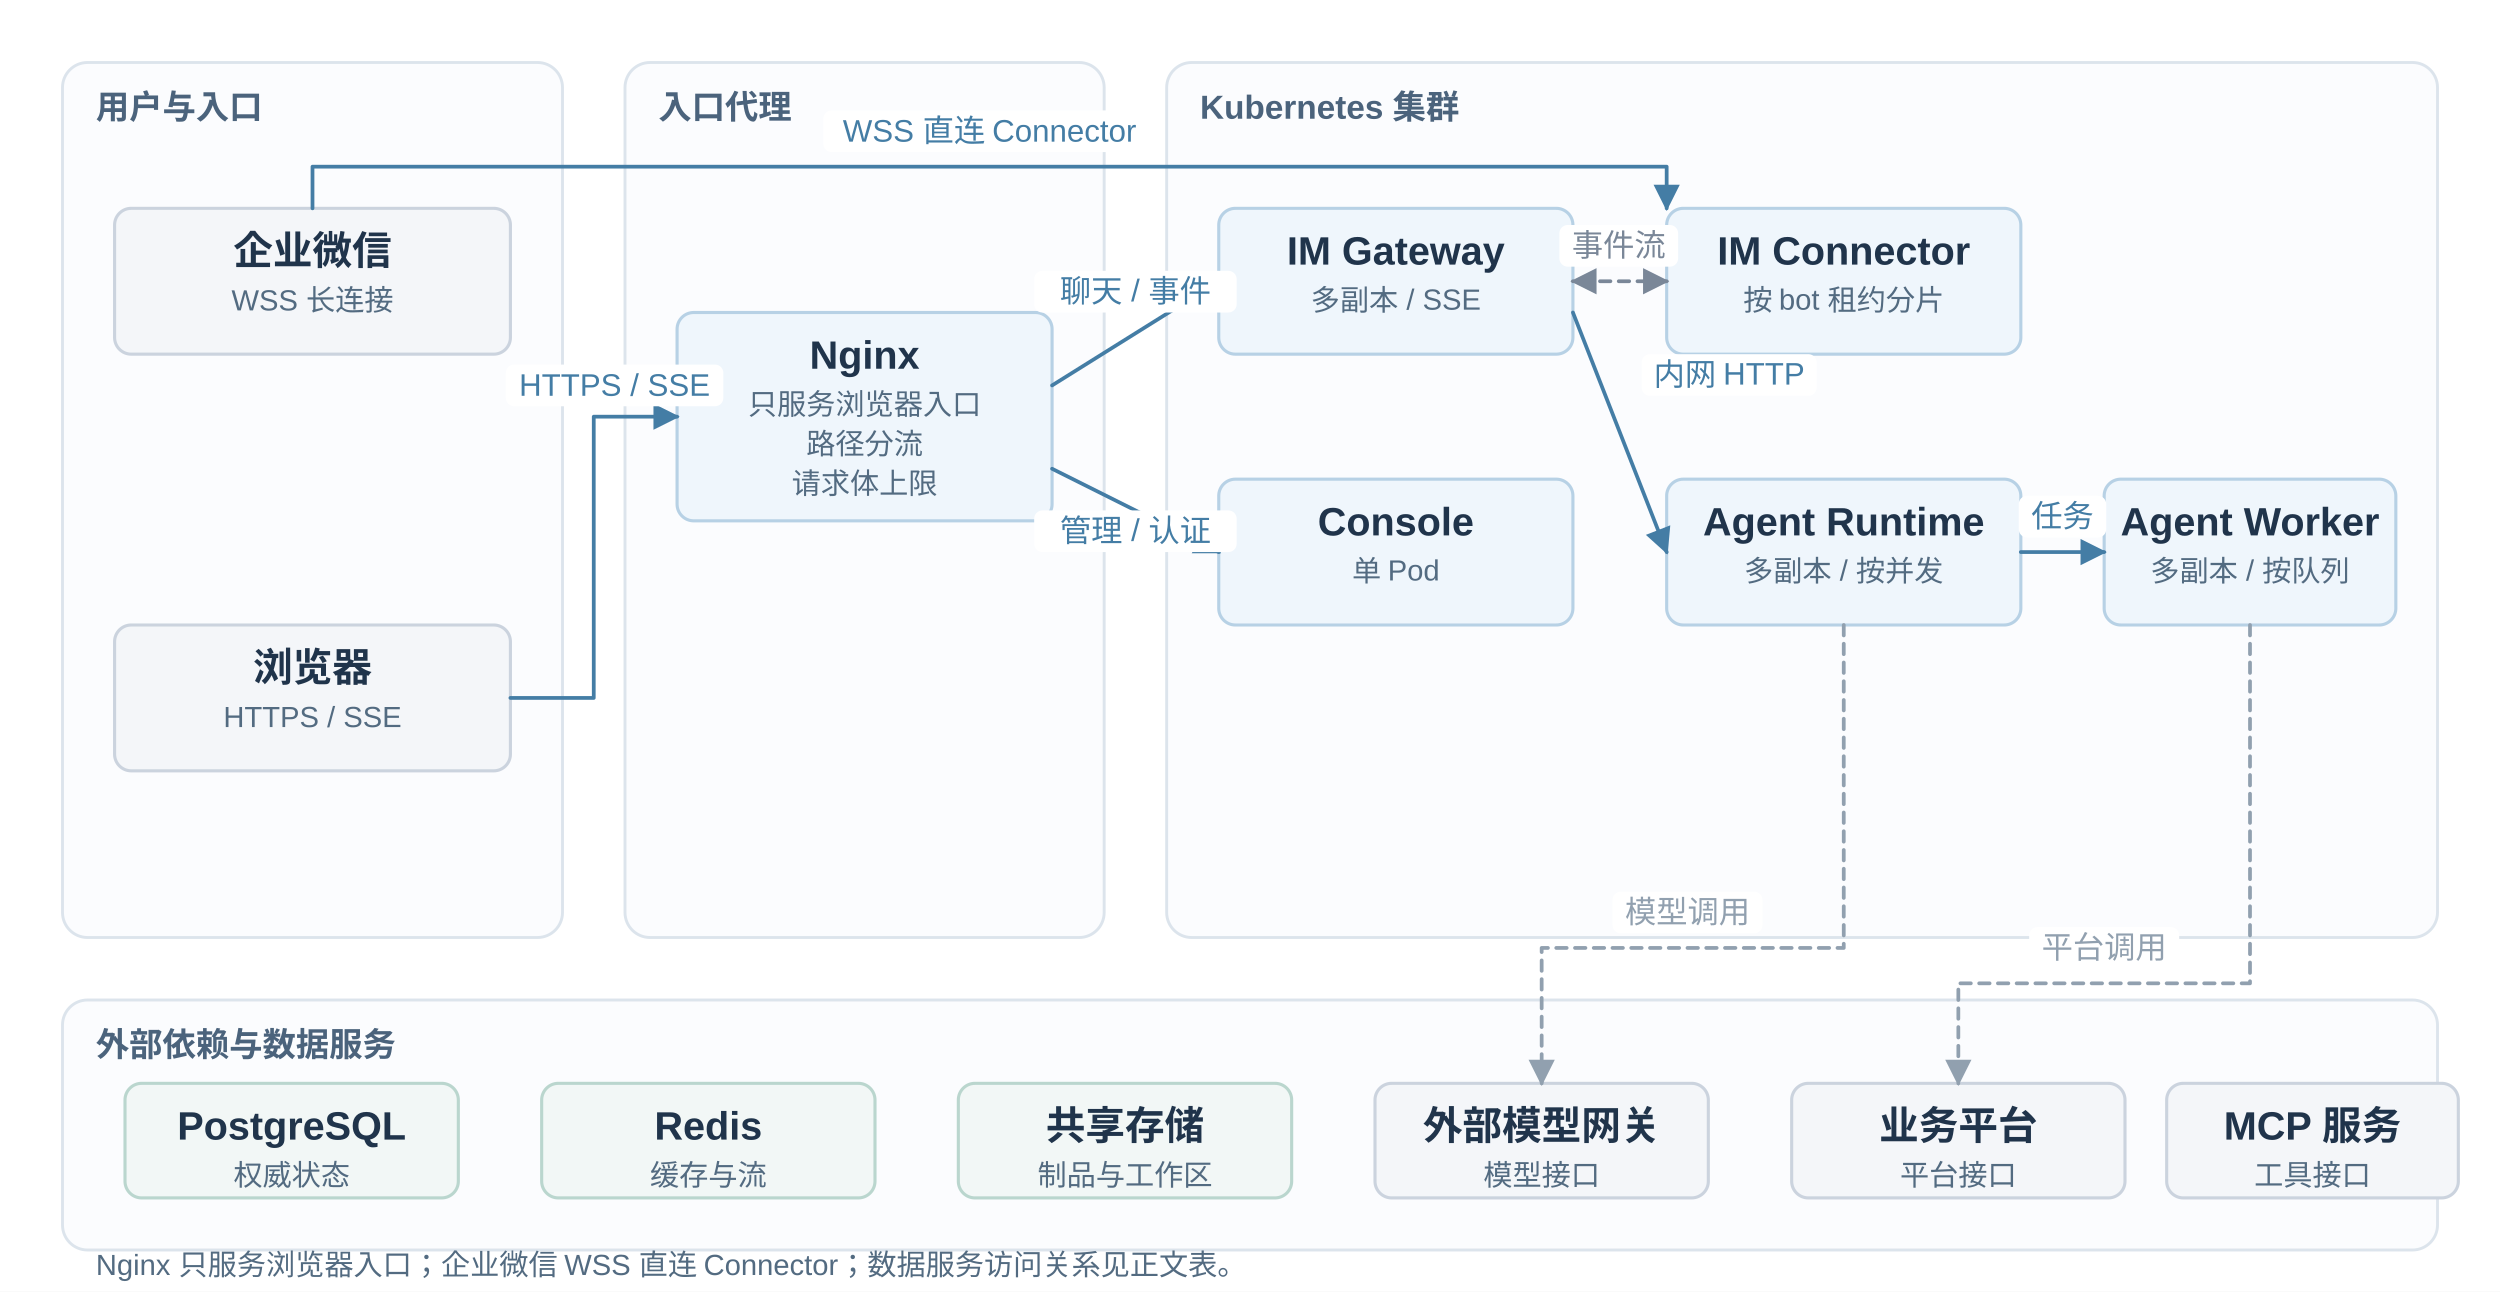
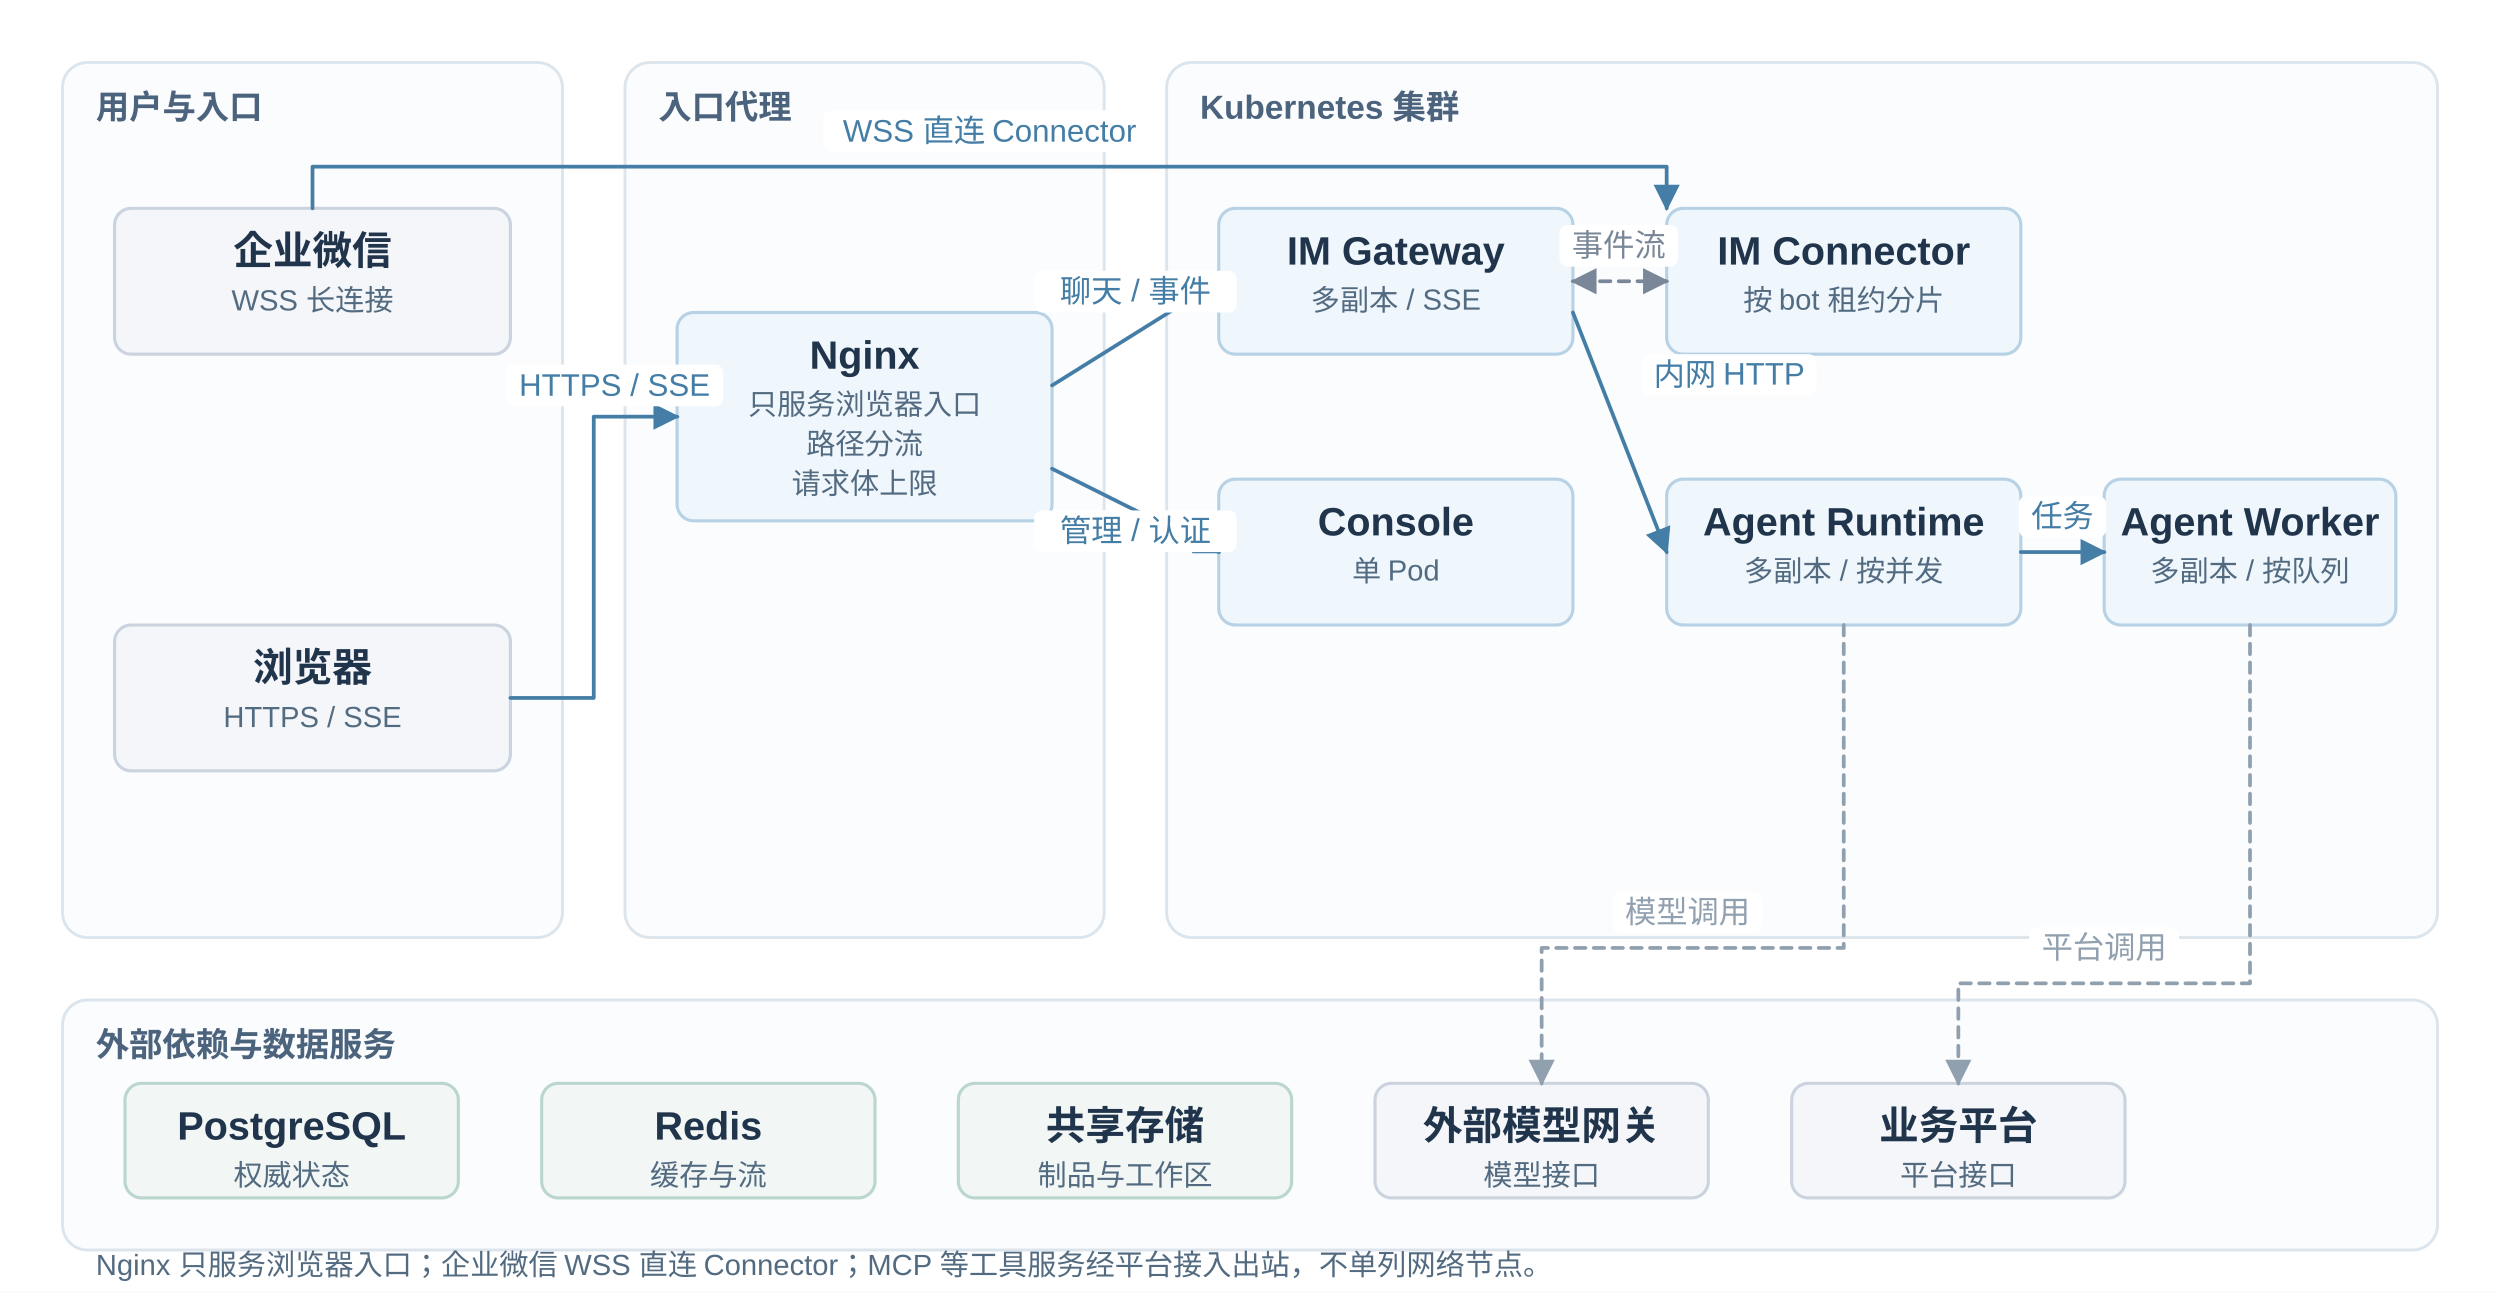
<svg xmlns="http://www.w3.org/2000/svg" width="1200" height="620" viewBox="0 0 1200 620" role="img" aria-labelledby="title">
  <defs>
    <marker id="arrow" viewBox="0 0 10 10" refX="9" refY="5" markerWidth="7" markerHeight="7" orient="auto-start-reverse">
      <path d="M 0 0 L 10 5 L 0 10 z" fill="context-stroke" />
    </marker>
  </defs>
  <style>text{font-family:PingFang SC,Microsoft YaHei,Arial,sans-serif;fill:#20344B}path,polyline{stroke-linejoin:round;stroke-linecap:round}</style>
  <rect width="1200" height="620" fill="#FFFFFF" />
  <rect x="30" y="30" width="240" height="420" rx="12" fill="#FBFCFE" stroke="#DCE4EC" stroke-width="1.4" />
  <text x="46" y="57" font-size="16" font-weight="600" text-anchor="start" style="fill:#4B637C">用户与入口</text>
  <g data-node="wecom">
    <rect x="55" y="100" width="190" height="70" rx="8" fill="#F4F6F9" stroke="#CBD3DE" stroke-width="1.5" />
    <text x="150.0" y="127" font-size="19" font-weight="600" text-anchor="middle" style="fill:#20344B">企业微信</text>
    <text x="150.0" y="149" font-size="14" font-weight="400" text-anchor="middle" style="fill:#536B81">WSS 长连接</text>
  </g>
  <g data-node="browser">
    <rect x="55" y="300" width="190" height="70" rx="8" fill="#F4F6F9" stroke="#CBD3DE" stroke-width="1.5" />
    <text x="150.0" y="327" font-size="19" font-weight="600" text-anchor="middle" style="fill:#20344B">浏览器</text>
    <text x="150.0" y="349" font-size="14" font-weight="400" text-anchor="middle" style="fill:#536B81">HTTPS / SSE</text>
  </g>
  <rect x="300" y="30" width="230" height="420" rx="12" fill="#FBFCFE" stroke="#DCE4EC" stroke-width="1.4" />
  <text x="316" y="57" font-size="16" font-weight="600" text-anchor="start" style="fill:#4B637C">入口代理</text>
  <g data-node="nginx">
    <rect x="325" y="150" width="180" height="100" rx="8" fill="#EFF6FC" stroke="#B7D1E5" stroke-width="1.5" />
    <text x="415.0" y="177" font-size="19" font-weight="600" text-anchor="middle" style="fill:#20344B">Nginx</text>
    <text x="415.0" y="199" font-size="14" font-weight="400" text-anchor="middle" style="fill:#536B81">只服务浏览器入口</text>
    <text x="415.0" y="218" font-size="14" font-weight="400" text-anchor="middle" style="fill:#536B81">路径分流</text>
    <text x="415.0" y="237" font-size="14" font-weight="400" text-anchor="middle" style="fill:#536B81">请求体上限</text>
  </g>
  <rect x="560" y="30" width="610" height="420" rx="12" fill="#FBFCFE" stroke="#DCE4EC" stroke-width="1.4" />
  <text x="576" y="57" font-size="16" font-weight="600" text-anchor="start" style="fill:#4B637C">Kubernetes 集群</text>
  <g data-node="gateway">
    <rect x="585" y="100" width="170" height="70" rx="8" fill="#EFF6FC" stroke="#B7D1E5" stroke-width="1.5" />
    <text x="670.0" y="127" font-size="19" font-weight="600" text-anchor="middle" style="fill:#20344B">IM Gateway</text>
    <text x="670.0" y="149" font-size="14" font-weight="400" text-anchor="middle" style="fill:#536B81">多副本 / SSE</text>
  </g>
  <g data-node="connector">
    <rect x="800" y="100" width="170" height="70" rx="8" fill="#EFF6FC" stroke="#B7D1E5" stroke-width="1.5" />
    <text x="885.0" y="127" font-size="19" font-weight="600" text-anchor="middle" style="fill:#20344B">IM Connector</text>
    <text x="885.0" y="149" font-size="14" font-weight="400" text-anchor="middle" style="fill:#536B81">按 bot 租约分片</text>
  </g>
  <g data-node="console">
    <rect x="585" y="230" width="170" height="70" rx="8" fill="#EFF6FC" stroke="#B7D1E5" stroke-width="1.5" />
    <text x="670.0" y="257" font-size="19" font-weight="600" text-anchor="middle" style="fill:#20344B">Console</text>
    <text x="670.0" y="279" font-size="14" font-weight="400" text-anchor="middle" style="fill:#536B81">单 Pod</text>
  </g>
  <g data-node="runtime">
    <rect x="800" y="230" width="170" height="70" rx="8" fill="#EFF6FC" stroke="#B7D1E5" stroke-width="1.5" />
    <text x="885.0" y="257" font-size="19" font-weight="600" text-anchor="middle" style="fill:#20344B">Agent Runtime</text>
    <text x="885.0" y="279" font-size="14" font-weight="400" text-anchor="middle" style="fill:#536B81">多副本 / 按并发</text>
  </g>
  <g data-node="worker">
    <rect x="1010" y="230" width="140" height="70" rx="8" fill="#EFF6FC" stroke="#B7D1E5" stroke-width="1.5" />
    <text x="1080.0" y="257" font-size="19" font-weight="600" text-anchor="middle" style="fill:#20344B">Agent Worker</text>
    <text x="1080.0" y="279" font-size="14" font-weight="400" text-anchor="middle" style="fill:#536B81">多副本 / 按队列</text>
  </g>
  <rect x="30" y="480" width="1140" height="120" rx="12" fill="#FBFCFE" stroke="#DCE4EC" stroke-width="1.4" />
  <text x="46" y="507" font-size="16" font-weight="600" text-anchor="start" style="fill:#4B637C">外部依赖与数据服务</text>
  <g data-node="pg">
    <rect x="60" y="520" width="160" height="55" rx="8" fill="#F2F7F6" stroke="#BAD6CE" stroke-width="1.5" />
    <text x="140.0" y="547" font-size="19" font-weight="600" text-anchor="middle" style="fill:#20344B">PostgreSQL</text>
    <text x="140.0" y="569" font-size="14" font-weight="400" text-anchor="middle" style="fill:#536B81">权威状态</text>
  </g>
  <g data-node="redis">
    <rect x="260" y="520" width="160" height="55" rx="8" fill="#F2F7F6" stroke="#BAD6CE" stroke-width="1.5" />
    <text x="340.0" y="547" font-size="19" font-weight="600" text-anchor="middle" style="fill:#20344B">Redis</text>
    <text x="340.0" y="569" font-size="14" font-weight="400" text-anchor="middle" style="fill:#536B81">缓存与流</text>
  </g>
  <g data-node="storage">
    <rect x="460" y="520" width="160" height="55" rx="8" fill="#F2F7F6" stroke="#BAD6CE" stroke-width="1.5" />
    <text x="540.0" y="547" font-size="19" font-weight="600" text-anchor="middle" style="fill:#20344B">共享存储</text>
    <text x="540.0" y="569" font-size="14" font-weight="400" text-anchor="middle" style="fill:#536B81">制品与工作区</text>
  </g>
  <g data-node="models">
    <rect x="660" y="520" width="160" height="55" rx="8" fill="#F4F6F9" stroke="#CBD3DE" stroke-width="1.5" />
    <text x="740.0" y="547" font-size="19" font-weight="600" text-anchor="middle" style="fill:#20344B">外部模型网关</text>
    <text x="740.0" y="569" font-size="14" font-weight="400" text-anchor="middle" style="fill:#536B81">模型接口</text>
  </g>
  <g data-node="platforms">
    <rect x="860" y="520" width="160" height="55" rx="8" fill="#F4F6F9" stroke="#CBD3DE" stroke-width="1.5" />
    <text x="940.0" y="547" font-size="19" font-weight="600" text-anchor="middle" style="fill:#20344B">业务平台</text>
    <text x="940.0" y="569" font-size="14" font-weight="400" text-anchor="middle" style="fill:#536B81">平台接口</text>
  </g>
-   <g data-node="mcp">
-     <rect x="1040" y="520" width="140" height="55" rx="8" fill="#F4F6F9" stroke="#CBD3DE" stroke-width="1.5" />
-     <text x="1110.0" y="547" font-size="19" font-weight="600" text-anchor="middle" style="fill:#20344B">MCP 服务</text>
-     <text x="1110.0" y="569" font-size="14" font-weight="400" text-anchor="middle" style="fill:#536B81">工具接口</text>
-   </g>
  <polyline points="245,335 285,335 285,200 325,200" fill="none" stroke="#447DA5" stroke-width="1.8" marker-end="url(#arrow)" />
  <rect x="242.8" y="175" width="104.4" height="20" rx="4" fill="#FFFFFF" />
  <text x="295" y="190" font-size="15" font-weight="500" text-anchor="middle" style="fill:#447DA5">HTTPS / SSE</text>
  <polyline points="505,185 585,135" fill="none" stroke="#447DA5" stroke-width="1.8" marker-end="url(#arrow)" />
  <rect x="496.4" y="130" width="97.2" height="20" rx="4" fill="#FFFFFF" />
  <text x="545" y="145" font-size="15" font-weight="500" text-anchor="middle" style="fill:#447DA5">聊天 / 事件</text>
  <polyline points="505,225 585,265" fill="none" stroke="#447DA5" stroke-width="1.8" marker-end="url(#arrow)" />
  <rect x="496.4" y="245" width="97.2" height="20" rx="4" fill="#FFFFFF" />
  <text x="545" y="260" font-size="15" font-weight="500" text-anchor="middle" style="fill:#447DA5">管理 / 认证</text>
  <polyline points="150,100 150,80 800,80 800,100" fill="none" stroke="#447DA5" stroke-width="1.8" marker-end="url(#arrow)" />
  <rect x="395.2" y="53" width="159.6" height="20" rx="4" fill="#FFFFFF" />
  <text x="475" y="68" font-size="15" font-weight="500" text-anchor="middle" style="fill:#447DA5">WSS 直连 Connector</text>
  <polyline points="800,135 755,135" fill="none" stroke="#7A8798" stroke-width="1.8" marker-end="url(#arrow)" marker-start="url(#arrow)" stroke-dasharray="5 4" />
  <rect x="748.5" y="108" width="57.0" height="20" rx="4" fill="#FFFFFF" />
  <text x="777" y="123" font-size="15" font-weight="500" text-anchor="middle" style="fill:#7A8798">事件流</text>
  <polyline points="755,150 800,265" fill="none" stroke="#447DA5" stroke-width="1.8" marker-end="url(#arrow)" />
  <rect x="788.0" y="170" width="84" height="20" rx="4" fill="#FFFFFF" />
  <text x="830" y="185" font-size="15" font-weight="500" text-anchor="middle" style="fill:#447DA5">内网 HTTP</text>
  <polyline points="970,265 1010,265" fill="none" stroke="#447DA5" stroke-width="1.8" marker-end="url(#arrow)" />
  <rect x="969.0" y="238" width="42.0" height="20" rx="4" fill="#FFFFFF" />
  <text x="990" y="253" font-size="15" font-weight="500" text-anchor="middle" style="fill:#447DA5">任务</text>
  <polyline points="885,300 885,455 740,455 740,520" fill="none" stroke="#91A0AF" stroke-width="1.8" marker-end="url(#arrow)" stroke-dasharray="5 4" />
  <rect x="774.0" y="428" width="72.0" height="20" rx="4" fill="#FFFFFF" />
  <text x="810" y="443" font-size="15" font-weight="500" text-anchor="middle" style="fill:#91A0AF">模型调用</text>
  <polyline points="1080,300 1080,472 940,472 940,520" fill="none" stroke="#91A0AF" stroke-width="1.8" marker-end="url(#arrow)" stroke-dasharray="5 4" />
  <rect x="974.0" y="445" width="72.0" height="20" rx="4" fill="#FFFFFF" />
  <text x="1010" y="460" font-size="15" font-weight="500" text-anchor="middle" style="fill:#91A0AF">平台调用</text>
-   <text x="46" y="612" font-size="14" font-weight="400" text-anchor="start" style="fill:#536B81">Nginx 只服务浏览器入口；企业微信 WSS 直连 Connector；数据服务访问关系见正文表。</text>
+   <text x="46" y="612" font-size="14" font-weight="400" text-anchor="start" style="fill:#536B81">Nginx 只服务浏览器入口；企业微信 WSS 直连 Connector；MCP 等工具服务经平台接入出站，不单列网络节点。</text>
</svg>
